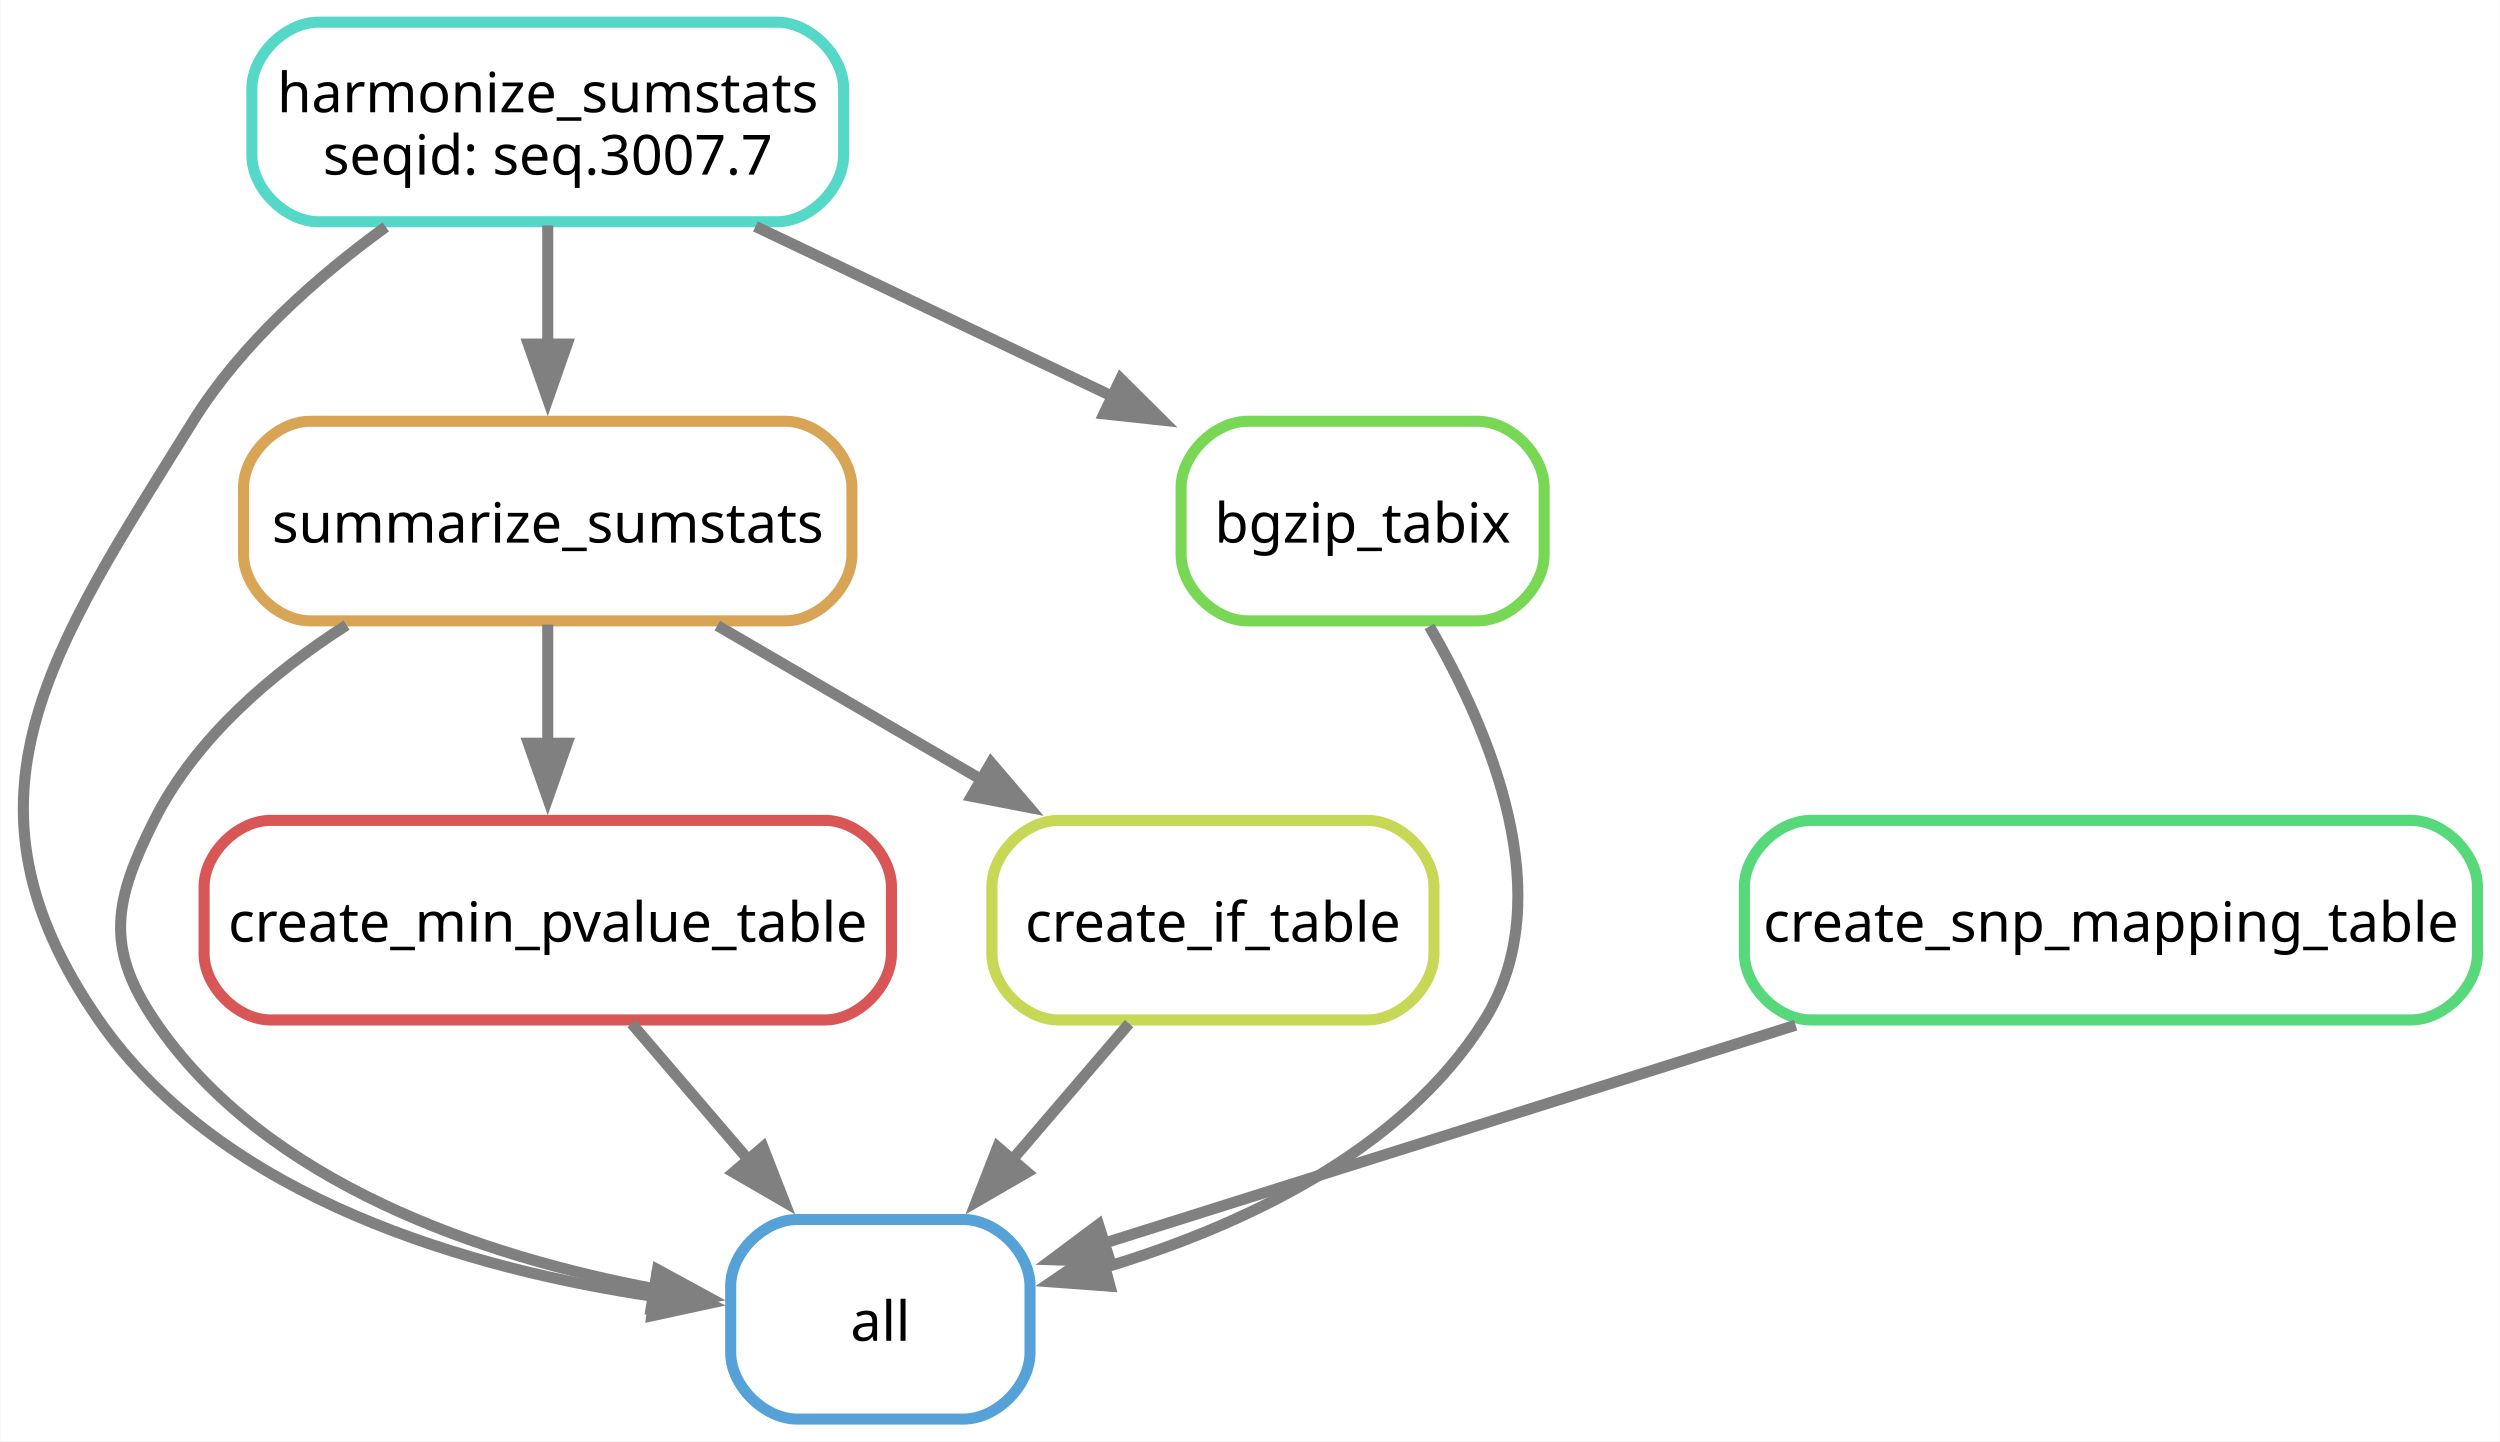
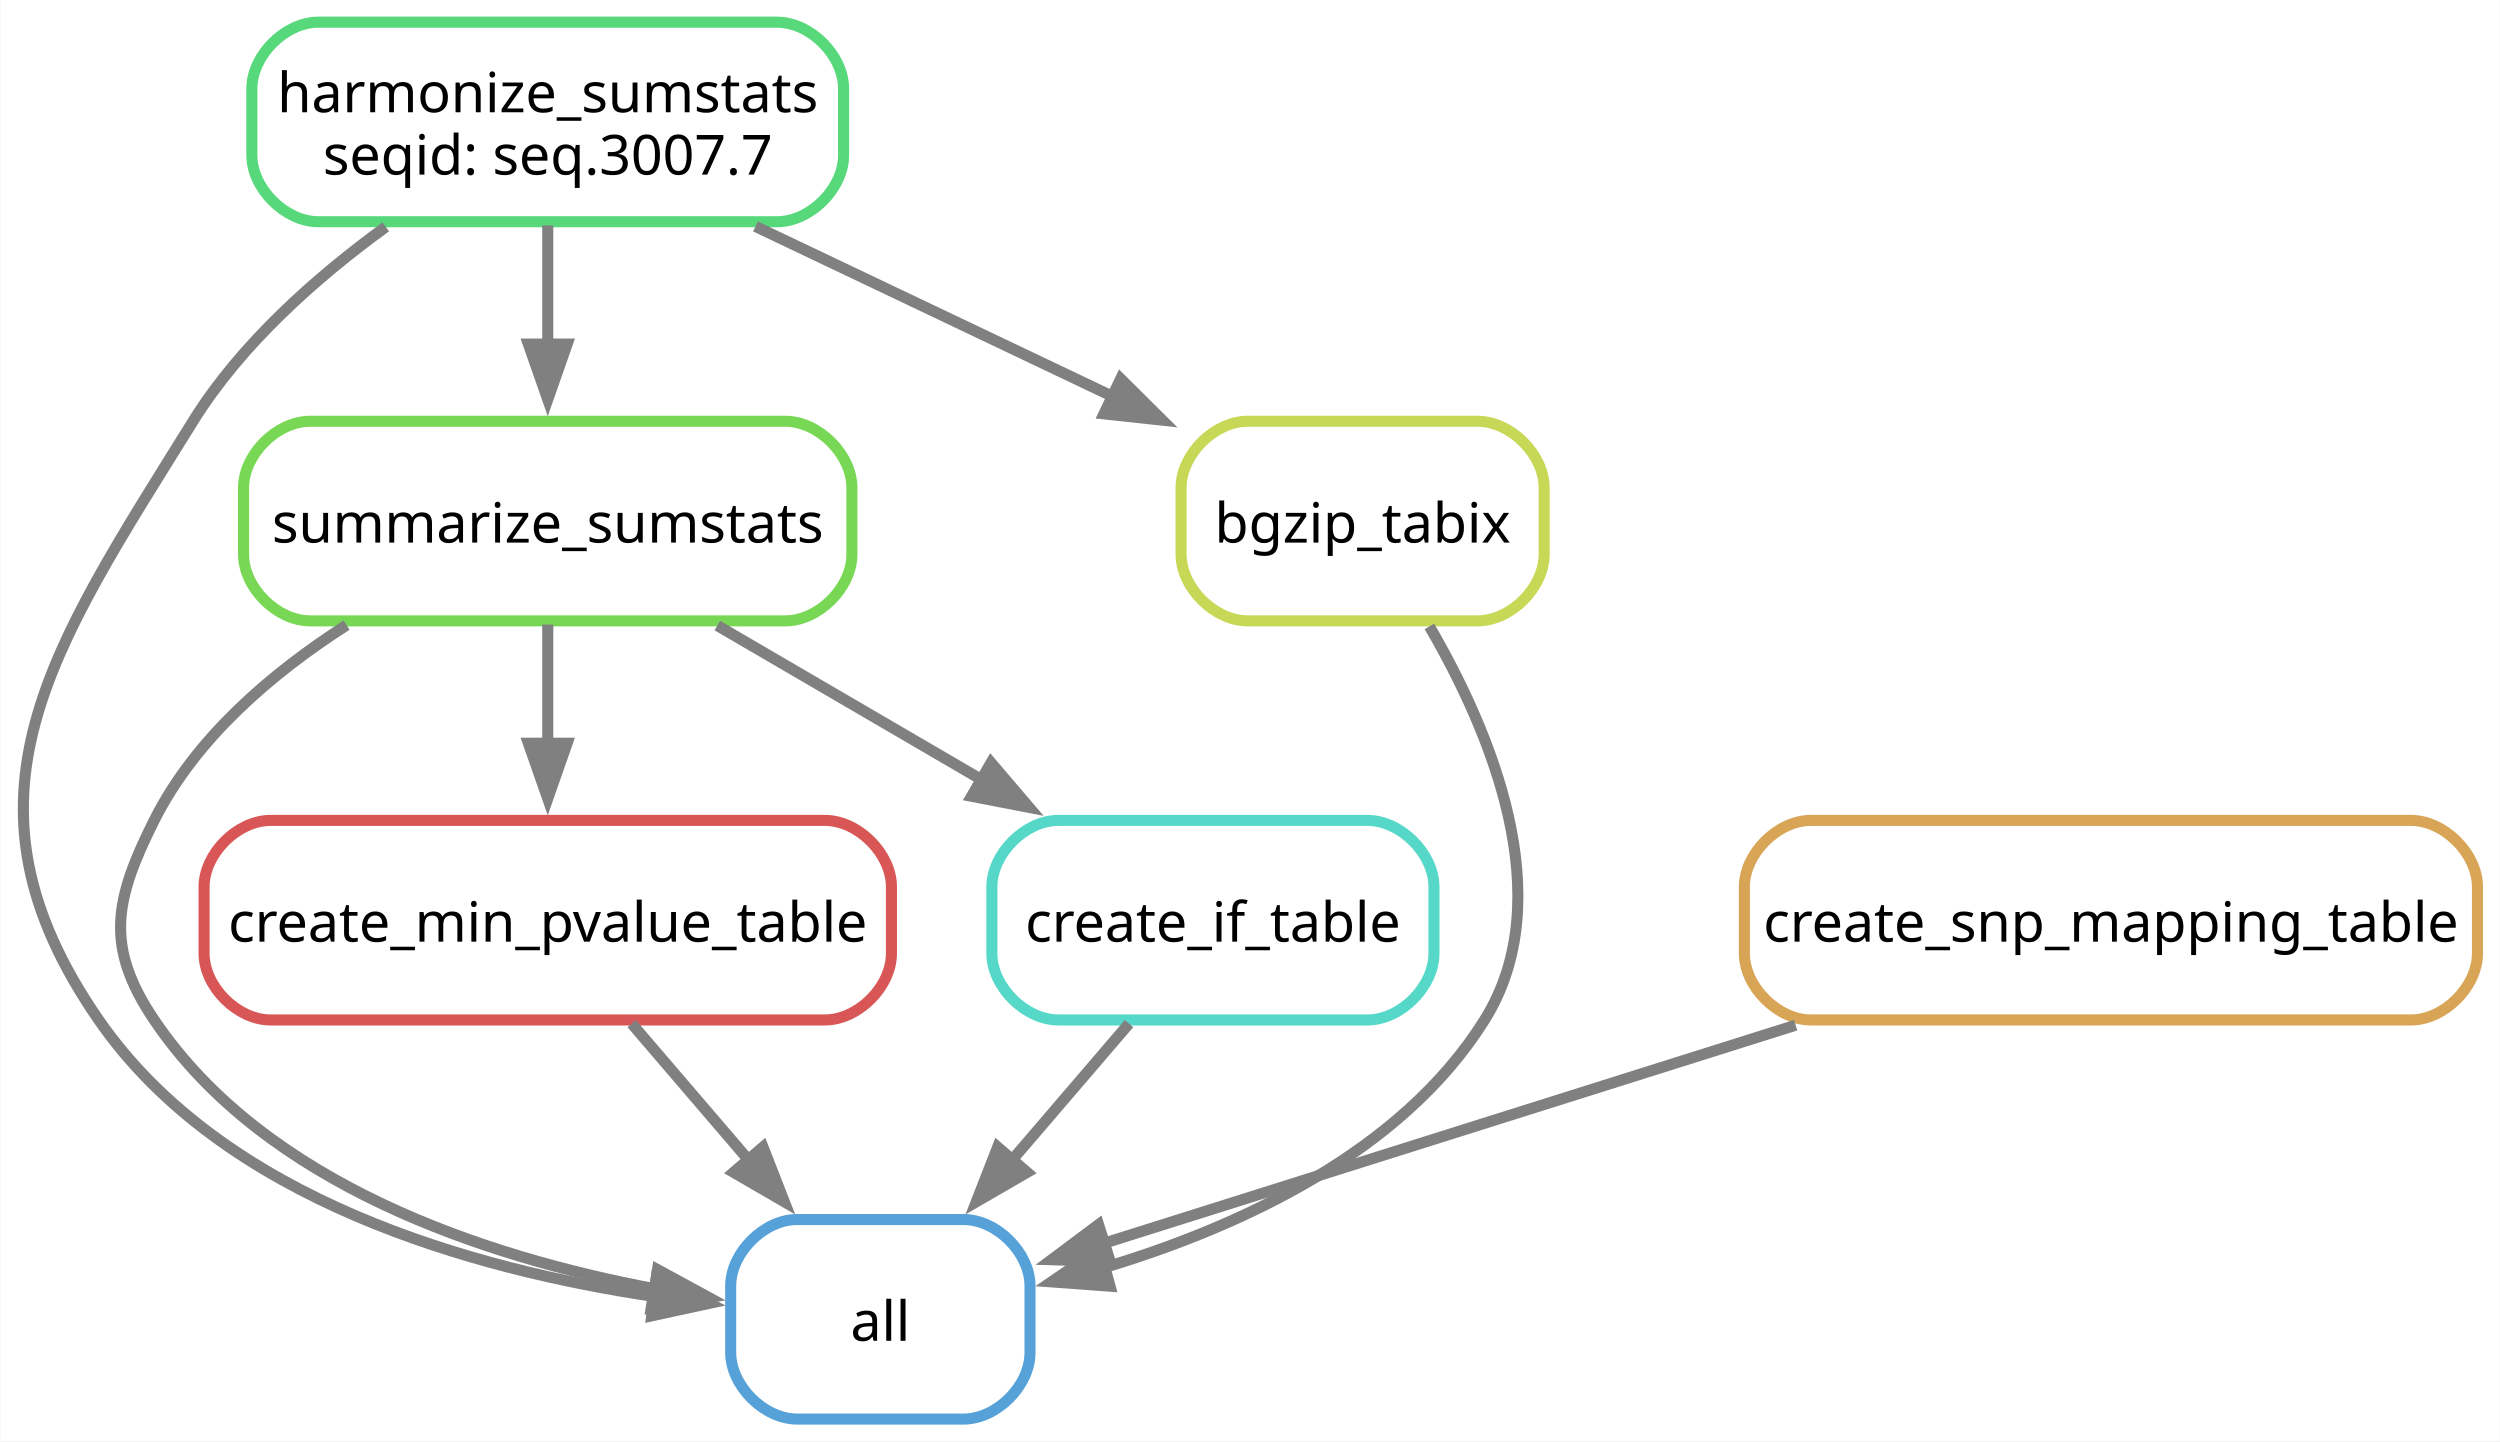
<svg xmlns="http://www.w3.org/2000/svg" width="451pt" height="260pt" viewBox="0.00 0.00 450.87 260.00">
  <g id="graph0" class="graph" transform="scale(1 1) rotate(0) translate(4 256)">
    <polygon fill="white" stroke="none" points="-4,4 -4,-256 446.87,-256 446.87,4 -4,4" />
    <g id="node1" class="node">
      <path fill="none" stroke="#56a2d8" stroke-width="2" d="M169.75,-36C169.75,-36 139.75,-36 139.75,-36 133.75,-36 127.75,-30 127.75,-24 127.75,-24 127.75,-12 127.75,-12 127.75,-6 133.75,0 139.75,0 139.75,0 169.75,0 169.75,0 175.75,0 181.75,-6 181.75,-12 181.75,-12 181.75,-24 181.75,-24 181.75,-30 175.75,-36 169.75,-36" />
      <text text-anchor="middle" x="154.75" y="-14.12" font-family="sans" font-size="10.00">all</text>
    </g>
    <g id="node2" class="node">
-       <path fill="none" stroke="#56d8c9" stroke-width="2" d="M136.12,-252C136.12,-252 53.37,-252 53.37,-252 47.37,-252 41.37,-246 41.37,-240 41.37,-240 41.37,-228 41.37,-228 41.37,-222 47.37,-216 53.37,-216 53.37,-216 136.12,-216 136.12,-216 142.12,-216 148.12,-222 148.12,-228 148.12,-228 148.12,-240 148.12,-240 148.12,-246 142.12,-252 136.12,-252" />
+       <path fill="none" stroke="#56d87b" stroke-width="2" d="M136.12,-252C136.12,-252 53.37,-252 53.37,-252 47.37,-252 41.37,-246 41.37,-240 41.37,-240 41.37,-228 41.37,-228 41.37,-222 47.37,-216 53.37,-216 53.37,-216 136.12,-216 136.12,-216 142.12,-216 148.12,-222 148.12,-228 148.12,-228 148.12,-240 148.12,-240 148.12,-246 142.12,-252 136.12,-252" />
      <text text-anchor="middle" x="94.75" y="-235.75" font-family="sans" font-size="10.00">harmonize_sumstats</text>
      <text text-anchor="middle" x="94.75" y="-224.5" font-family="sans" font-size="10.00">seqid: seq.3007.7</text>
    </g>
    <g id="edge1" class="edge">
      <path fill="none" stroke="grey" stroke-width="2" d="M65.53,-215.07C53.06,-206.01 39.42,-193.97 30.75,-180 5.12,-138.72 -13.91,-111.95 13.75,-72 36.22,-39.54 81.22,-26.94 114.37,-22.05" />
      <polygon fill="grey" stroke="grey" stroke-width="2" points="114.37,-25.58 123.85,-20.87 113.5,-18.63 114.37,-25.58" />
    </g>
    <g id="node3" class="node">
-       <path fill="none" stroke="#d8a456" stroke-width="2" d="M137.62,-180C137.62,-180 51.87,-180 51.87,-180 45.87,-180 39.87,-174 39.87,-168 39.87,-168 39.87,-156 39.87,-156 39.87,-150 45.87,-144 51.87,-144 51.87,-144 137.62,-144 137.62,-144 143.62,-144 149.62,-150 149.62,-156 149.62,-156 149.62,-168 149.62,-168 149.62,-174 143.62,-180 137.62,-180" />
+       <path fill="none" stroke="#78d856" stroke-width="2" d="M137.62,-180C137.62,-180 51.87,-180 51.87,-180 45.87,-180 39.87,-174 39.87,-168 39.87,-168 39.87,-156 39.87,-156 39.87,-150 45.87,-144 51.87,-144 51.87,-144 137.62,-144 137.62,-144 143.62,-144 149.62,-150 149.62,-156 149.62,-156 149.62,-168 149.62,-168 149.62,-174 143.62,-180 137.62,-180" />
      <text text-anchor="middle" x="94.75" y="-158.12" font-family="sans" font-size="10.00">summarize_sumstats</text>
    </g>
    <g id="edge7" class="edge">
      <path fill="none" stroke="grey" stroke-width="2" d="M94.75,-215.34C94.75,-208.75 94.75,-201.08 94.75,-193.67" />
      <polygon fill="grey" stroke="grey" stroke-width="2" points="98.25,-193.93 94.75,-183.93 91.25,-193.93 98.25,-193.93" />
    </g>
    <g id="node7" class="node">
-       <path fill="none" stroke="#78d856" stroke-width="2" d="M262.5,-180C262.5,-180 221,-180 221,-180 215,-180 209,-174 209,-168 209,-168 209,-156 209,-156 209,-150 215,-144 221,-144 221,-144 262.5,-144 262.5,-144 268.5,-144 274.5,-150 274.5,-156 274.5,-156 274.5,-168 274.5,-168 274.5,-174 268.5,-180 262.5,-180" />
+       <path fill="none" stroke="#c6d856" stroke-width="2" d="M262.5,-180C262.5,-180 221,-180 221,-180 215,-180 209,-174 209,-168 209,-168 209,-156 209,-156 209,-150 215,-144 221,-144 221,-144 262.5,-144 262.5,-144 268.5,-144 274.5,-150 274.5,-156 274.5,-156 274.5,-168 274.5,-168 274.5,-174 268.5,-180 262.5,-180" />
      <text text-anchor="middle" x="241.75" y="-158.12" font-family="sans" font-size="10.00">bgzip_tabix</text>
    </g>
    <g id="edge10" class="edge">
      <path fill="none" stroke="grey" stroke-width="2" d="M132.22,-215.15C151.85,-205.81 176.03,-194.3 196.67,-184.47" />
      <polygon fill="grey" stroke="grey" stroke-width="2" points="198.1,-187.66 205.62,-180.2 195.09,-181.34 198.1,-187.66" />
    </g>
    <g id="edge2" class="edge">
      <path fill="none" stroke="grey" stroke-width="2" d="M58.46,-143.23C45,-134.6 31.2,-122.85 23.75,-108 16.58,-93.7 14.81,-85.27 23.75,-72 43.76,-42.32 83.51,-29.25 114.01,-23.51" />
      <polygon fill="grey" stroke="grey" stroke-width="2" points="114.55,-26.96 123.85,-21.9 113.42,-20.06 114.55,-26.96" />
    </g>
    <g id="node4" class="node">
      <path fill="none" stroke="#d85656" stroke-width="2" d="M144.75,-108C144.75,-108 44.75,-108 44.75,-108 38.75,-108 32.75,-102 32.75,-96 32.75,-96 32.75,-84 32.75,-84 32.75,-78 38.75,-72 44.75,-72 44.75,-72 144.75,-72 144.75,-72 150.75,-72 156.75,-78 156.75,-84 156.75,-84 156.75,-96 156.75,-96 156.75,-102 150.75,-108 144.75,-108" />
      <text text-anchor="middle" x="94.75" y="-86.12" font-family="sans" font-size="10.00">create_min_pvalue_table</text>
    </g>
    <g id="edge8" class="edge">
      <path fill="none" stroke="grey" stroke-width="2" d="M94.75,-143.34C94.75,-136.75 94.75,-129.08 94.75,-121.67" />
      <polygon fill="grey" stroke="grey" stroke-width="2" points="98.25,-121.93 94.75,-111.93 91.25,-121.93 98.25,-121.93" />
    </g>
    <g id="node5" class="node">
-       <path fill="none" stroke="#c6d856" stroke-width="2" d="M242.62,-108C242.62,-108 186.87,-108 186.87,-108 180.87,-108 174.87,-102 174.87,-96 174.87,-96 174.87,-84 174.87,-84 174.87,-78 180.87,-72 186.87,-72 186.87,-72 242.62,-72 242.62,-72 248.62,-72 254.62,-78 254.62,-84 254.62,-84 254.62,-96 254.62,-96 254.62,-102 248.62,-108 242.62,-108" />
+       <path fill="none" stroke="#56d8c9" stroke-width="2" d="M242.62,-108C242.62,-108 186.87,-108 186.87,-108 180.87,-108 174.87,-102 174.87,-96 174.87,-96 174.87,-84 174.87,-84 174.87,-78 180.87,-72 186.87,-72 186.87,-72 242.62,-72 242.62,-72 248.62,-72 254.62,-78 254.62,-84 254.62,-84 254.62,-96 254.62,-96 254.62,-102 248.62,-108 242.62,-108" />
      <text text-anchor="middle" x="214.75" y="-86.12" font-family="sans" font-size="10.00">create_if_table</text>
    </g>
    <g id="edge9" class="edge">
      <path fill="none" stroke="grey" stroke-width="2" d="M125.34,-143.15C139.87,-134.68 157.45,-124.42 173.17,-115.25" />
      <polygon fill="grey" stroke="grey" stroke-width="2" points="174.72,-118.4 181.6,-110.34 171.2,-112.35 174.72,-118.4" />
    </g>
    <g id="edge3" class="edge">
      <path fill="none" stroke="grey" stroke-width="2" d="M109.89,-71.34C116.31,-63.85 123.94,-54.95 131.07,-46.63" />
      <polygon fill="grey" stroke="grey" stroke-width="2" points="133.58,-49.07 137.43,-39.2 128.27,-44.51 133.58,-49.07" />
    </g>
    <g id="edge4" class="edge">
      <path fill="none" stroke="grey" stroke-width="2" d="M199.61,-71.34C193.19,-63.85 185.56,-54.95 178.43,-46.63" />
      <polygon fill="grey" stroke="grey" stroke-width="2" points="181.23,-44.51 172.06,-39.2 175.91,-49.07 181.23,-44.51" />
    </g>
    <g id="node6" class="node">
-       <path fill="none" stroke="#56d87b" stroke-width="2" d="M430.87,-108C430.87,-108 322.62,-108 322.62,-108 316.62,-108 310.62,-102 310.62,-96 310.62,-96 310.62,-84 310.62,-84 310.62,-78 316.62,-72 322.62,-72 322.62,-72 430.87,-72 430.87,-72 436.87,-72 442.87,-78 442.87,-84 442.87,-84 442.87,-96 442.87,-96 442.87,-102 436.87,-108 430.87,-108" />
+       <path fill="none" stroke="#d8a456" stroke-width="2" d="M430.87,-108C430.87,-108 322.62,-108 322.62,-108 316.62,-108 310.62,-102 310.62,-96 310.62,-96 310.62,-84 310.62,-84 310.62,-78 316.62,-72 322.62,-72 322.62,-72 430.87,-72 430.87,-72 436.87,-72 442.87,-78 442.87,-84 442.87,-84 442.87,-96 442.87,-96 442.87,-102 436.87,-108 430.87,-108" />
      <text text-anchor="middle" x="376.75" y="-86.12" font-family="sans" font-size="10.00">create_snp_mapping_table</text>
    </g>
    <g id="edge5" class="edge">
      <path fill="none" stroke="grey" stroke-width="2" d="M319.87,-71.06C280.74,-58.73 229.73,-42.64 194.82,-31.63" />
      <polygon fill="grey" stroke="grey" stroke-width="2" points="196.22,-28.41 185.63,-28.74 194.11,-35.08 196.22,-28.41" />
    </g>
    <g id="edge6" class="edge">
      <path fill="none" stroke="grey" stroke-width="2" d="M253.8,-143C264.83,-124.06 277.51,-93.99 263.75,-72 248.73,-48 219.39,-34.59 194.93,-27.26" />
      <polygon fill="grey" stroke="grey" stroke-width="2" points="196.18,-23.97 185.61,-24.75 194.35,-30.73 196.18,-23.97" />
    </g>
  </g>
</svg>
